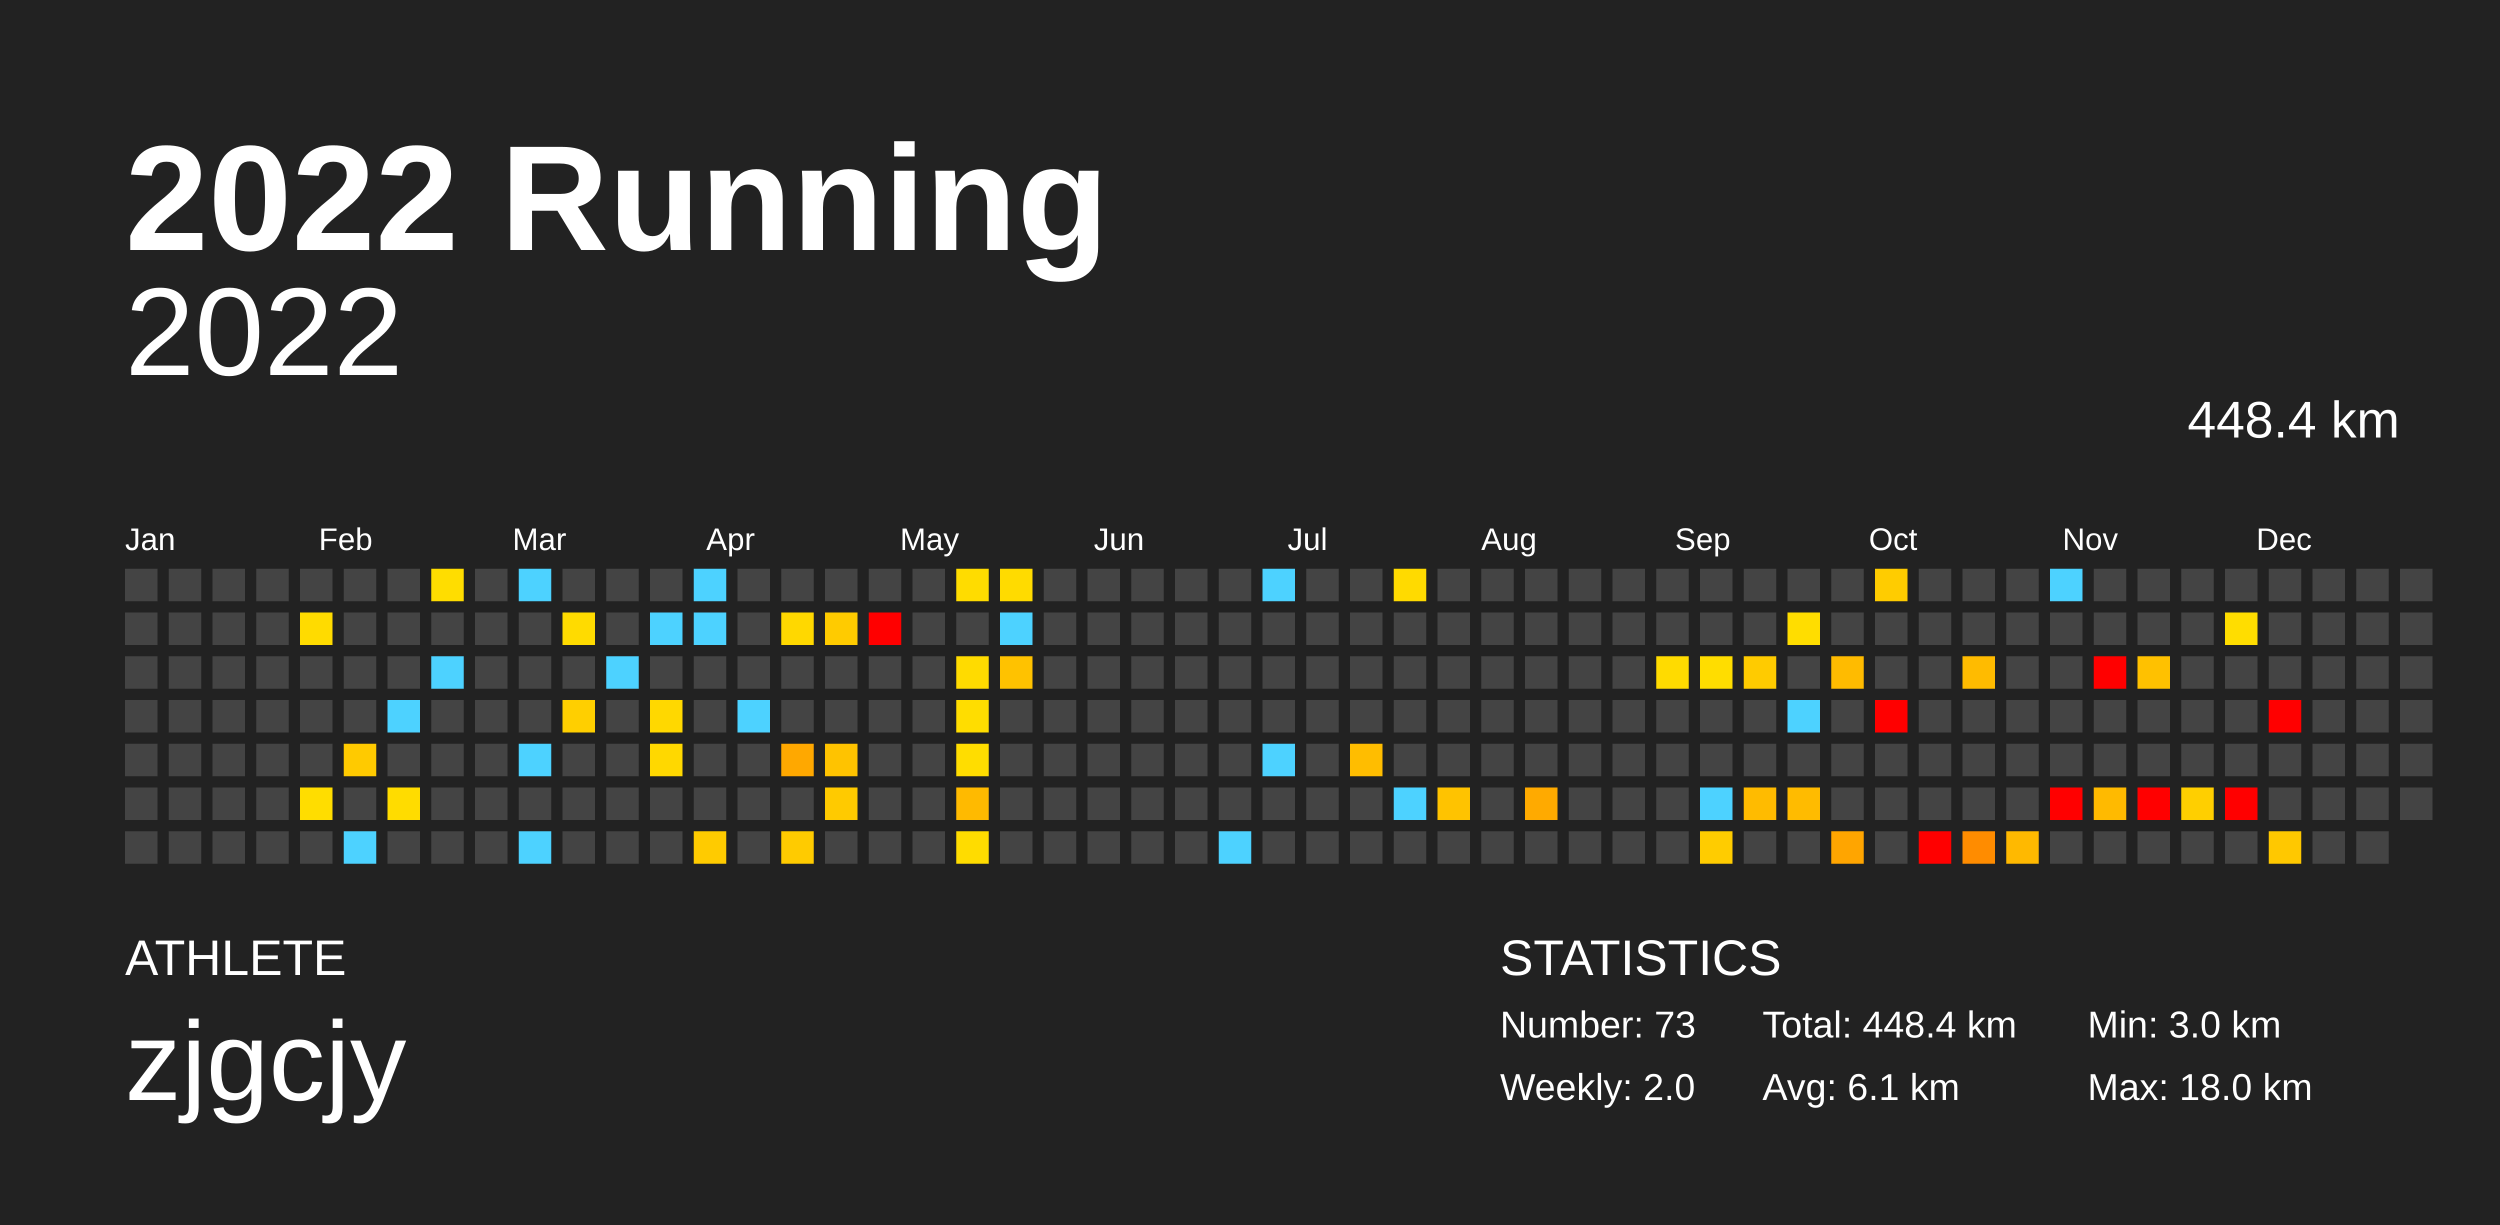
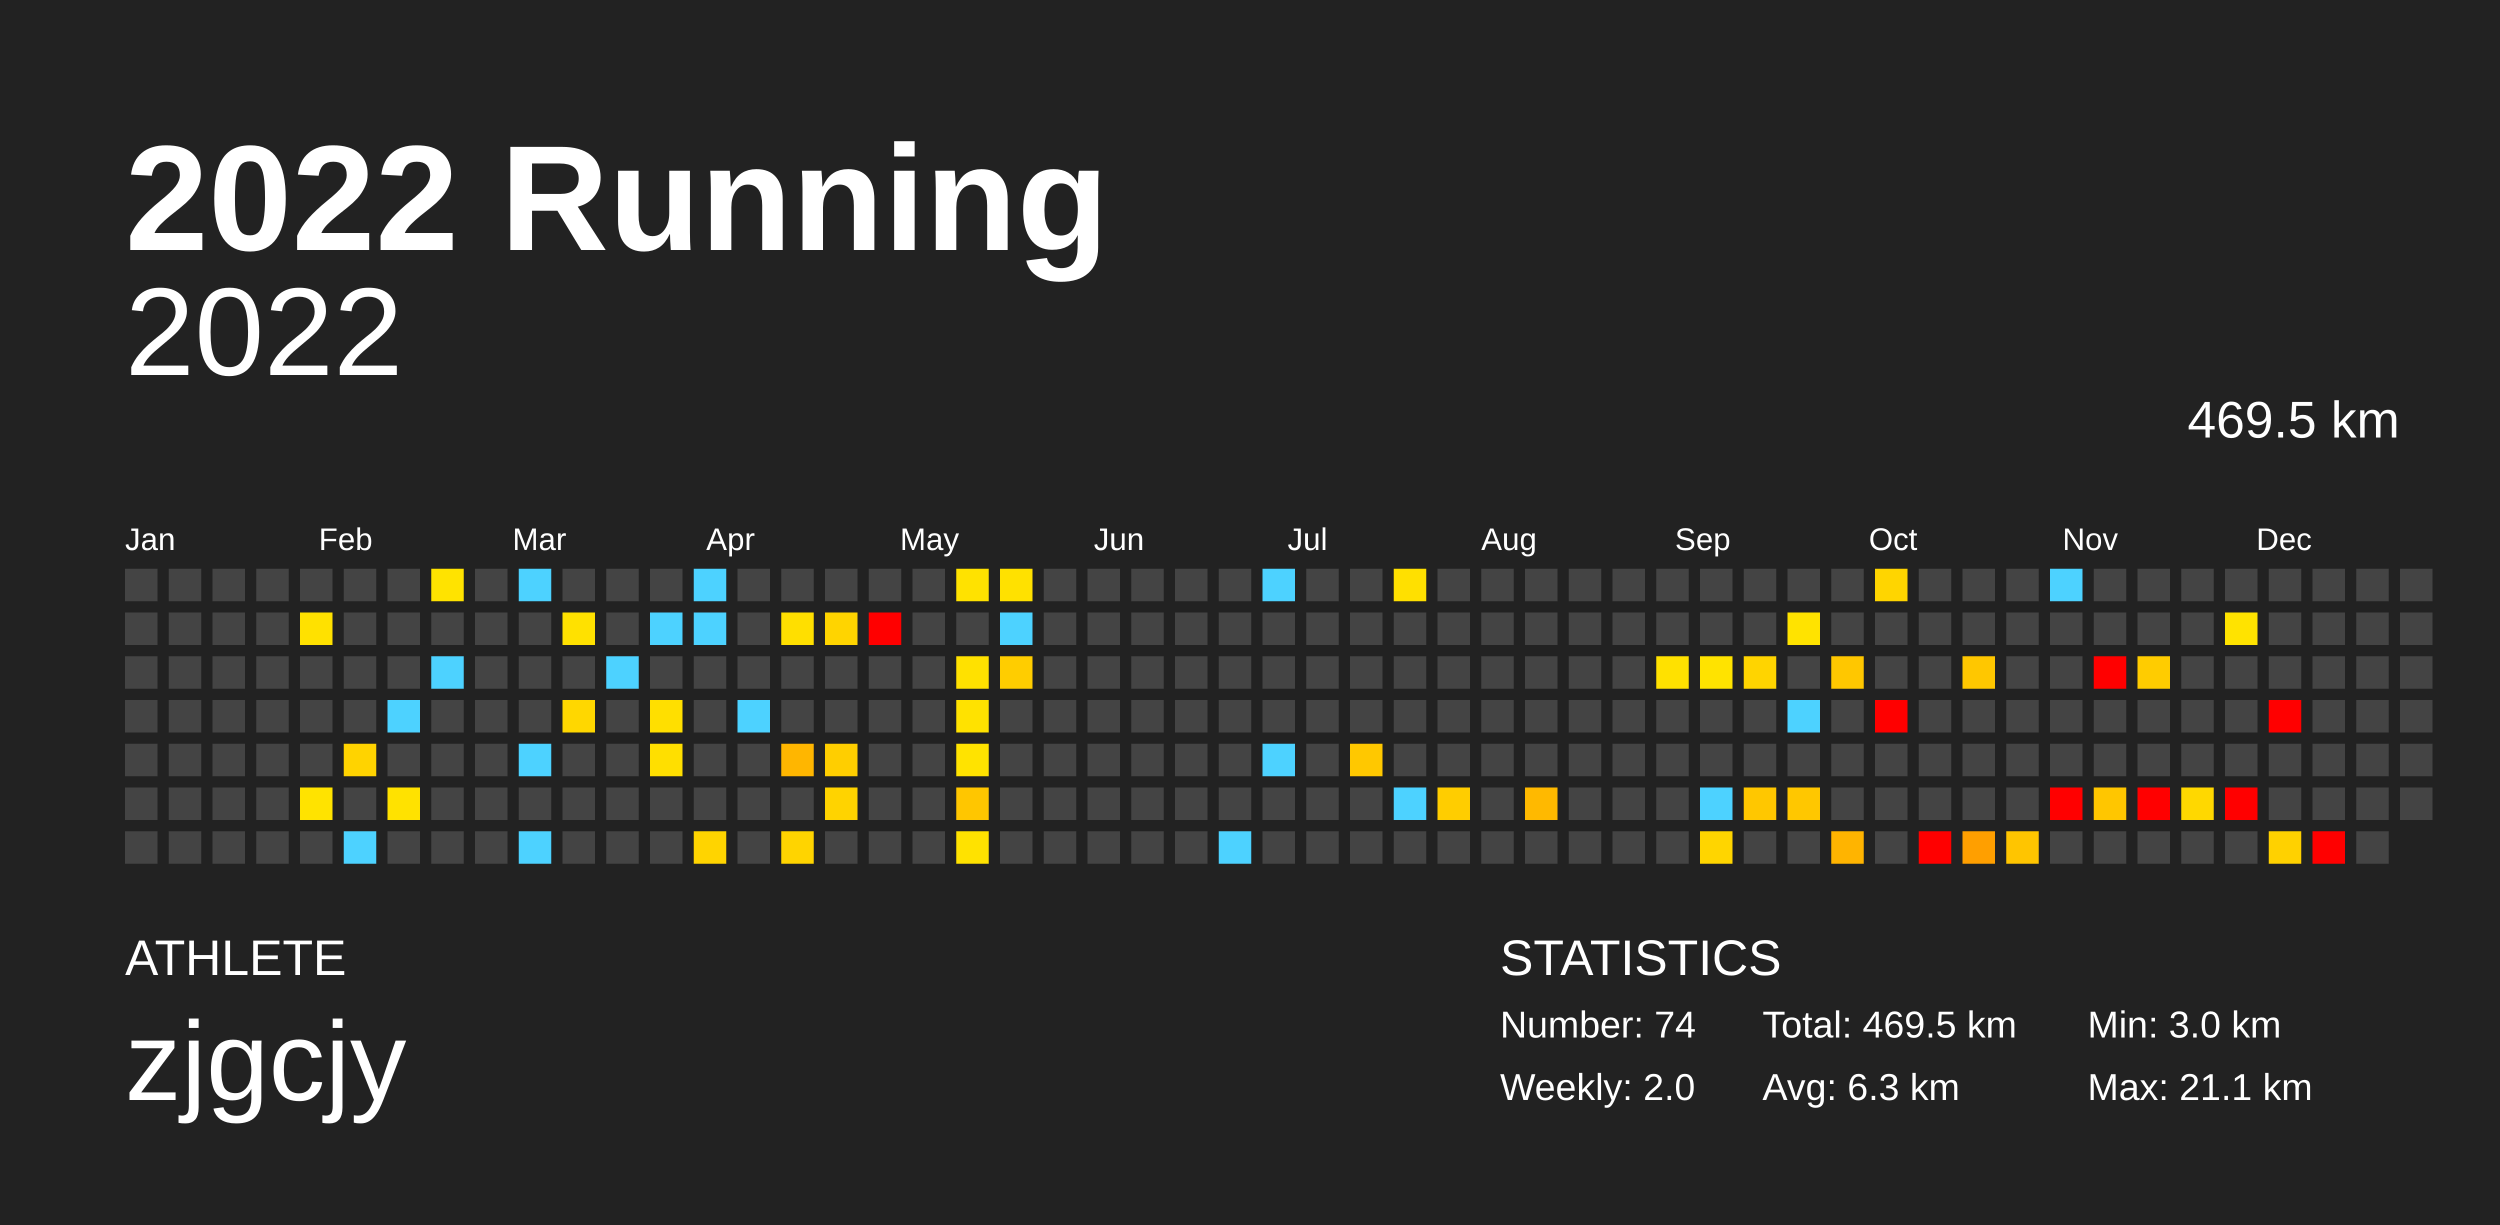
<svg xmlns="http://www.w3.org/2000/svg" baseProfile="full" height="98mm" version="1.1" viewBox="0,0,200,98" width="200mm">
  <defs />
  <rect fill="#222222" height="98" width="200" x="0" y="0" />
  <text fill="#FFFFFF" style="font-size:12px; font-family:Arial; font-weight:bold;" x="10" y="20">2022 Running</text>
  <text fill="#FFFFFF" style="font-size:4px; font-family:Arial" x="10" y="78">ATHLETE</text>
  <text fill="#FFFFFF" style="font-size:9px; font-family:Arial" x="10" y="88">zjgcjy</text>
  <text fill="#FFFFFF" style="font-size:4px; font-family:Arial" x="120" y="78">STATISTICS</text>
-   <text fill="#FFFFFF" style="font-size:3px; font-family:Arial" x="120" y="83">Number: 73</text>
+   <text fill="#FFFFFF" style="font-size:3px; font-family:Arial" x="120" y="83">Number: 74</text>
  <text fill="#FFFFFF" style="font-size:3px; font-family:Arial" x="120" y="88">Weekly: 2.0</text>
-   <text fill="#FFFFFF" style="font-size:3px; font-family:Arial" x="141" y="83">Total: 448.4 km</text>
-   <text fill="#FFFFFF" style="font-size:3px; font-family:Arial" x="141" y="88">Avg: 6.1 km</text>
+   <text fill="#FFFFFF" style="font-size:3px; font-family:Arial" x="141" y="83">Total: 469.5 km</text>
+   <text fill="#FFFFFF" style="font-size:3px; font-family:Arial" x="141" y="88">Avg: 6.3 km</text>
  <text fill="#FFFFFF" style="font-size:3px; font-family:Arial" x="167" y="83">Min: 3.0 km</text>
-   <text fill="#FFFFFF" style="font-size:3px; font-family:Arial" x="167" y="88">Max: 18.0 km</text>
+   <text fill="#FFFFFF" style="font-size:3px; font-family:Arial" x="167" y="88">Max: 21.1 km</text>
  <text alignment-baseline="hanging" fill="#FFFFFF" style="font-size:10.0px; font-family:Arial;" x="10" y="30">2022</text>
-   <text alignment-baseline="hanging" fill="#FFFFFF" style="font-size:4.125px; font-family:Arial;" x="175" y="35">448.4 km</text>
+   <text alignment-baseline="hanging" fill="#FFFFFF" style="font-size:4.125px; font-family:Arial;" x="175" y="35">469.5 km</text>
  <text fill="#FFFFFF" style="font-size:2.5px; font-family:Arial" x="10.0" y="44">Jan</text>
  <text fill="#FFFFFF" style="font-size:2.5px; font-family:Arial" x="25.5" y="44">Feb</text>
  <text fill="#FFFFFF" style="font-size:2.5px; font-family:Arial" x="41.0" y="44">Mar</text>
  <text fill="#FFFFFF" style="font-size:2.5px; font-family:Arial" x="56.5" y="44">Apr</text>
  <text fill="#FFFFFF" style="font-size:2.5px; font-family:Arial" x="72.0" y="44">May</text>
  <text fill="#FFFFFF" style="font-size:2.5px; font-family:Arial" x="87.5" y="44">Jun</text>
  <text fill="#FFFFFF" style="font-size:2.5px; font-family:Arial" x="103.0" y="44">Jul</text>
  <text fill="#FFFFFF" style="font-size:2.5px; font-family:Arial" x="118.5" y="44">Aug</text>
  <text fill="#FFFFFF" style="font-size:2.5px; font-family:Arial" x="134.0" y="44">Sep</text>
  <text fill="#FFFFFF" style="font-size:2.5px; font-family:Arial" x="149.5" y="44">Oct</text>
  <text fill="#FFFFFF" style="font-size:2.5px; font-family:Arial" x="165.0" y="44">Nov</text>
  <text fill="#FFFFFF" style="font-size:2.5px; font-family:Arial" x="180.5" y="44">Dec</text>
  <rect fill="#444444" height="2.6" width="2.6" x="10.0" y="45.5" />
  <rect fill="#444444" height="2.6" width="2.6" x="10.0" y="49.0" />
  <rect fill="#444444" height="2.6" width="2.6" x="10.0" y="52.5" />
  <rect fill="#444444" height="2.6" width="2.6" x="10.0" y="56.0" />
  <rect fill="#444444" height="2.6" width="2.6" x="10.0" y="59.5" />
  <rect fill="#444444" height="2.6" width="2.6" x="10.0" y="63.0" />
  <rect fill="#444444" height="2.6" width="2.6" x="10.0" y="66.5" />
  <rect fill="#444444" height="2.6" width="2.6" x="13.5" y="45.5" />
  <rect fill="#444444" height="2.6" width="2.6" x="13.5" y="49.0" />
  <rect fill="#444444" height="2.6" width="2.6" x="13.5" y="52.5" />
  <rect fill="#444444" height="2.6" width="2.6" x="13.5" y="56.0" />
  <rect fill="#444444" height="2.6" width="2.6" x="13.5" y="59.5" />
  <rect fill="#444444" height="2.6" width="2.6" x="13.5" y="63.0" />
  <rect fill="#444444" height="2.6" width="2.6" x="13.5" y="66.5" />
  <rect fill="#444444" height="2.6" width="2.6" x="17.0" y="45.5" />
  <rect fill="#444444" height="2.6" width="2.6" x="17.0" y="49.0" />
  <rect fill="#444444" height="2.6" width="2.6" x="17.0" y="52.5" />
  <rect fill="#444444" height="2.6" width="2.6" x="17.0" y="56.0" />
  <rect fill="#444444" height="2.6" width="2.6" x="17.0" y="59.5" />
  <rect fill="#444444" height="2.6" width="2.6" x="17.0" y="63.0" />
  <rect fill="#444444" height="2.6" width="2.6" x="17.0" y="66.5" />
  <rect fill="#444444" height="2.6" width="2.6" x="20.5" y="45.5" />
  <rect fill="#444444" height="2.6" width="2.6" x="20.5" y="49.0" />
  <rect fill="#444444" height="2.6" width="2.6" x="20.5" y="52.5" />
  <rect fill="#444444" height="2.6" width="2.6" x="20.5" y="56.0" />
  <rect fill="#444444" height="2.6" width="2.6" x="20.5" y="59.5" />
  <rect fill="#444444" height="2.6" width="2.6" x="20.5" y="63.0" />
  <rect fill="#444444" height="2.6" width="2.6" x="20.5" y="66.5" />
  <rect fill="#444444" height="2.6" width="2.6" x="24.0" y="45.5" />
-   <rect fill="#ffdb00" height="2.6" width="2.6" x="24.0" y="49.0" />
+   <rect fill="#ffe100" height="2.6" width="2.6" x="24.0" y="49.0" />
  <rect fill="#444444" height="2.6" width="2.6" x="24.0" y="52.5" />
  <rect fill="#444444" height="2.6" width="2.6" x="24.0" y="56.0" />
  <rect fill="#444444" height="2.6" width="2.6" x="24.0" y="59.5" />
-   <rect fill="#ffdd00" height="2.6" width="2.6" x="24.0" y="63.0" />
+   <rect fill="#ffe300" height="2.6" width="2.6" x="24.0" y="63.0" />
  <rect fill="#444444" height="2.6" width="2.6" x="24.0" y="66.5" />
  <rect fill="#444444" height="2.6" width="2.6" x="27.5" y="45.5" />
  <rect fill="#444444" height="2.6" width="2.6" x="27.5" y="49.0" />
  <rect fill="#444444" height="2.6" width="2.6" x="27.5" y="52.5" />
  <rect fill="#444444" height="2.6" width="2.6" x="27.5" y="56.0" />
-   <rect fill="#ffca00" height="2.6" width="2.6" x="27.5" y="59.5" />
+   <rect fill="#ffd300" height="2.6" width="2.6" x="27.5" y="59.5" />
  <rect fill="#444444" height="2.6" width="2.6" x="27.5" y="63.0" />
  <rect fill="#4dd2ff" height="2.6" width="2.6" x="27.5" y="66.5" />
  <rect fill="#444444" height="2.6" width="2.6" x="31.0" y="45.5" />
  <rect fill="#444444" height="2.6" width="2.6" x="31.0" y="49.0" />
  <rect fill="#444444" height="2.6" width="2.6" x="31.0" y="52.5" />
  <rect fill="#4dd2ff" height="2.6" width="2.6" x="31.0" y="56.0" />
  <rect fill="#444444" height="2.6" width="2.6" x="31.0" y="59.5" />
-   <rect fill="#ffdc00" height="2.6" width="2.6" x="31.0" y="63.0" />
+   <rect fill="#ffe200" height="2.6" width="2.6" x="31.0" y="63.0" />
  <rect fill="#444444" height="2.6" width="2.6" x="31.0" y="66.5" />
-   <rect fill="#ffdd00" height="2.6" width="2.6" x="34.5" y="45.5" />
+   <rect fill="#ffe300" height="2.6" width="2.6" x="34.5" y="45.5" />
  <rect fill="#444444" height="2.6" width="2.6" x="34.5" y="49.0" />
  <rect fill="#4dd2ff" height="2.6" width="2.6" x="34.5" y="52.5" />
  <rect fill="#444444" height="2.6" width="2.6" x="34.5" y="56.0" />
  <rect fill="#444444" height="2.6" width="2.6" x="34.5" y="59.5" />
  <rect fill="#444444" height="2.6" width="2.6" x="34.5" y="63.0" />
  <rect fill="#444444" height="2.6" width="2.6" x="34.5" y="66.5" />
  <rect fill="#444444" height="2.6" width="2.6" x="38.0" y="45.5" />
  <rect fill="#444444" height="2.6" width="2.6" x="38.0" y="49.0" />
  <rect fill="#444444" height="2.6" width="2.6" x="38.0" y="52.5" />
  <rect fill="#444444" height="2.6" width="2.6" x="38.0" y="56.0" />
  <rect fill="#444444" height="2.6" width="2.6" x="38.0" y="59.5" />
  <rect fill="#444444" height="2.6" width="2.6" x="38.0" y="63.0" />
  <rect fill="#444444" height="2.6" width="2.6" x="38.0" y="66.5" />
  <rect fill="#4dd2ff" height="2.6" width="2.6" x="41.5" y="45.5" />
  <rect fill="#444444" height="2.6" width="2.6" x="41.5" y="49.0" />
  <rect fill="#444444" height="2.6" width="2.6" x="41.5" y="52.5" />
  <rect fill="#444444" height="2.6" width="2.6" x="41.5" y="56.0" />
  <rect fill="#4dd2ff" height="2.6" width="2.6" x="41.5" y="59.5" />
  <rect fill="#444444" height="2.6" width="2.6" x="41.5" y="63.0" />
  <rect fill="#4dd2ff" height="2.6" width="2.6" x="41.5" y="66.5" />
  <rect fill="#444444" height="2.6" width="2.6" x="45.0" y="45.5" />
-   <rect fill="#ffdb00" height="2.6" width="2.6" x="45.0" y="49.0" />
+   <rect fill="#ffe100" height="2.6" width="2.6" x="45.0" y="49.0" />
  <rect fill="#444444" height="2.6" width="2.6" x="45.0" y="52.5" />
-   <rect fill="#ffcf00" height="2.6" width="2.6" x="45.0" y="56.0" />
+   <rect fill="#ffd700" height="2.6" width="2.6" x="45.0" y="56.0" />
  <rect fill="#444444" height="2.6" width="2.6" x="45.0" y="59.5" />
  <rect fill="#444444" height="2.6" width="2.6" x="45.0" y="63.0" />
  <rect fill="#444444" height="2.6" width="2.6" x="45.0" y="66.5" />
  <rect fill="#444444" height="2.6" width="2.6" x="48.5" y="45.5" />
  <rect fill="#444444" height="2.6" width="2.6" x="48.5" y="49.0" />
  <rect fill="#4dd2ff" height="2.6" width="2.6" x="48.5" y="52.5" />
  <rect fill="#444444" height="2.6" width="2.6" x="48.5" y="56.0" />
  <rect fill="#444444" height="2.6" width="2.6" x="48.5" y="59.5" />
  <rect fill="#444444" height="2.6" width="2.6" x="48.5" y="63.0" />
  <rect fill="#444444" height="2.6" width="2.6" x="48.5" y="66.5" />
  <rect fill="#444444" height="2.6" width="2.6" x="52.0" y="45.5" />
  <rect fill="#4dd2ff" height="2.6" width="2.6" x="52.0" y="49.0" />
  <rect fill="#444444" height="2.6" width="2.6" x="52.0" y="52.5" />
-   <rect fill="#ffd800" height="2.6" width="2.6" x="52.0" y="56.0" />
-   <rect fill="#ffd800" height="2.6" width="2.6" x="52.0" y="59.5" />
+   <rect fill="#ffdf00" height="2.6" width="2.6" x="52.0" y="56.0" />
+   <rect fill="#ffdf00" height="2.6" width="2.6" x="52.0" y="59.5" />
  <rect fill="#444444" height="2.6" width="2.6" x="52.0" y="63.0" />
  <rect fill="#444444" height="2.6" width="2.6" x="52.0" y="66.5" />
  <rect fill="#4dd2ff" height="2.6" width="2.6" x="55.5" y="45.5" />
  <rect fill="#4dd2ff" height="2.6" width="2.6" x="55.5" y="49.0" />
  <rect fill="#444444" height="2.6" width="2.6" x="55.5" y="52.5" />
  <rect fill="#444444" height="2.6" width="2.6" x="55.5" y="56.0" />
  <rect fill="#444444" height="2.6" width="2.6" x="55.5" y="59.5" />
  <rect fill="#444444" height="2.6" width="2.6" x="55.5" y="63.0" />
-   <rect fill="#ffcb00" height="2.6" width="2.6" x="55.5" y="66.5" />
+   <rect fill="#ffd400" height="2.6" width="2.6" x="55.5" y="66.5" />
  <rect fill="#444444" height="2.6" width="2.6" x="59.0" y="45.5" />
  <rect fill="#444444" height="2.6" width="2.6" x="59.0" y="49.0" />
  <rect fill="#444444" height="2.6" width="2.6" x="59.0" y="52.5" />
  <rect fill="#4dd2ff" height="2.6" width="2.6" x="59.0" y="56.0" />
  <rect fill="#444444" height="2.6" width="2.6" x="59.0" y="59.5" />
  <rect fill="#444444" height="2.6" width="2.6" x="59.0" y="63.0" />
  <rect fill="#444444" height="2.6" width="2.6" x="59.0" y="66.5" />
  <rect fill="#444444" height="2.6" width="2.6" x="62.5" y="45.5" />
-   <rect fill="#ffd800" height="2.6" width="2.6" x="62.5" y="49.0" />
+   <rect fill="#ffdf00" height="2.6" width="2.6" x="62.5" y="49.0" />
  <rect fill="#444444" height="2.6" width="2.6" x="62.5" y="52.5" />
  <rect fill="#444444" height="2.6" width="2.6" x="62.5" y="56.0" />
-   <rect fill="#ffa800" height="2.6" width="2.6" x="62.5" y="59.5" />
+   <rect fill="#ffb600" height="2.6" width="2.6" x="62.5" y="59.5" />
  <rect fill="#444444" height="2.6" width="2.6" x="62.5" y="63.0" />
-   <rect fill="#ffcb00" height="2.6" width="2.6" x="62.5" y="66.5" />
+   <rect fill="#ffd400" height="2.6" width="2.6" x="62.5" y="66.5" />
  <rect fill="#444444" height="2.6" width="2.6" x="66.0" y="45.5" />
-   <rect fill="#ffcb00" height="2.6" width="2.6" x="66.0" y="49.0" />
+   <rect fill="#ffd400" height="2.6" width="2.6" x="66.0" y="49.0" />
  <rect fill="#444444" height="2.6" width="2.6" x="66.0" y="52.5" />
  <rect fill="#444444" height="2.6" width="2.6" x="66.0" y="56.0" />
-   <rect fill="#ffc300" height="2.6" width="2.6" x="66.0" y="59.5" />
-   <rect fill="#ffca00" height="2.6" width="2.6" x="66.0" y="63.0" />
+   <rect fill="#ffce00" height="2.6" width="2.6" x="66.0" y="59.5" />
+   <rect fill="#ffd300" height="2.6" width="2.6" x="66.0" y="63.0" />
  <rect fill="#444444" height="2.6" width="2.6" x="66.0" y="66.5" />
  <rect fill="#444444" height="2.6" width="2.6" x="69.5" y="45.5" />
  <rect fill="red" height="2.6" width="2.6" x="69.5" y="49.0" />
  <rect fill="#444444" height="2.6" width="2.6" x="69.5" y="52.5" />
  <rect fill="#444444" height="2.6" width="2.6" x="69.5" y="56.0" />
  <rect fill="#444444" height="2.6" width="2.6" x="69.5" y="59.5" />
  <rect fill="#444444" height="2.6" width="2.6" x="69.5" y="63.0" />
  <rect fill="#444444" height="2.6" width="2.6" x="69.5" y="66.5" />
  <rect fill="#444444" height="2.6" width="2.6" x="73.0" y="45.5" />
  <rect fill="#444444" height="2.6" width="2.6" x="73.0" y="49.0" />
  <rect fill="#444444" height="2.6" width="2.6" x="73.0" y="52.5" />
  <rect fill="#444444" height="2.6" width="2.6" x="73.0" y="56.0" />
  <rect fill="#444444" height="2.6" width="2.6" x="73.0" y="59.5" />
  <rect fill="#444444" height="2.6" width="2.6" x="73.0" y="63.0" />
  <rect fill="#444444" height="2.6" width="2.6" x="73.0" y="66.5" />
-   <rect fill="#ffdc00" height="2.6" width="2.6" x="76.5" y="45.5" />
+   <rect fill="#ffe200" height="2.6" width="2.6" x="76.5" y="45.5" />
  <rect fill="#444444" height="2.6" width="2.6" x="76.5" y="49.0" />
-   <rect fill="#ffdb00" height="2.6" width="2.6" x="76.5" y="52.5" />
-   <rect fill="#ffdd00" height="2.6" width="2.6" x="76.5" y="56.0" />
-   <rect fill="#ffdd00" height="2.6" width="2.6" x="76.5" y="59.5" />
-   <rect fill="#ffba00" height="2.6" width="2.6" x="76.5" y="63.0" />
-   <rect fill="#ffdc00" height="2.6" width="2.6" x="76.5" y="66.5" />
-   <rect fill="#ffdb00" height="2.6" width="2.6" x="80.0" y="45.5" />
+   <rect fill="#ffe100" height="2.6" width="2.6" x="76.5" y="52.5" />
+   <rect fill="#ffe200" height="2.6" width="2.6" x="76.5" y="56.0" />
+   <rect fill="#ffe300" height="2.6" width="2.6" x="76.5" y="59.5" />
+   <rect fill="#ffc600" height="2.6" width="2.6" x="76.5" y="63.0" />
+   <rect fill="#ffe200" height="2.6" width="2.6" x="76.5" y="66.5" />
+   <rect fill="#ffe100" height="2.6" width="2.6" x="80.0" y="45.5" />
  <rect fill="#4dd2ff" height="2.6" width="2.6" x="80.0" y="49.0" />
-   <rect fill="#ffc200" height="2.6" width="2.6" x="80.0" y="52.5" />
+   <rect fill="#ffcd00" height="2.6" width="2.6" x="80.0" y="52.5" />
  <rect fill="#444444" height="2.6" width="2.6" x="80.0" y="56.0" />
  <rect fill="#444444" height="2.6" width="2.6" x="80.0" y="59.5" />
  <rect fill="#444444" height="2.6" width="2.6" x="80.0" y="63.0" />
  <rect fill="#444444" height="2.6" width="2.6" x="80.0" y="66.5" />
  <rect fill="#444444" height="2.6" width="2.6" x="83.5" y="45.5" />
  <rect fill="#444444" height="2.6" width="2.6" x="83.5" y="49.0" />
  <rect fill="#444444" height="2.6" width="2.6" x="83.5" y="52.5" />
  <rect fill="#444444" height="2.6" width="2.6" x="83.5" y="56.0" />
  <rect fill="#444444" height="2.6" width="2.6" x="83.5" y="59.5" />
  <rect fill="#444444" height="2.6" width="2.6" x="83.5" y="63.0" />
  <rect fill="#444444" height="2.6" width="2.6" x="83.5" y="66.5" />
  <rect fill="#444444" height="2.6" width="2.6" x="87.0" y="45.5" />
  <rect fill="#444444" height="2.6" width="2.6" x="87.0" y="49.0" />
  <rect fill="#444444" height="2.6" width="2.6" x="87.0" y="52.5" />
  <rect fill="#444444" height="2.6" width="2.6" x="87.0" y="56.0" />
  <rect fill="#444444" height="2.6" width="2.6" x="87.0" y="59.5" />
  <rect fill="#444444" height="2.6" width="2.6" x="87.0" y="63.0" />
  <rect fill="#444444" height="2.6" width="2.6" x="87.0" y="66.5" />
  <rect fill="#444444" height="2.6" width="2.6" x="90.5" y="45.5" />
  <rect fill="#444444" height="2.6" width="2.6" x="90.5" y="49.0" />
  <rect fill="#444444" height="2.6" width="2.6" x="90.5" y="52.5" />
  <rect fill="#444444" height="2.6" width="2.6" x="90.5" y="56.0" />
  <rect fill="#444444" height="2.6" width="2.6" x="90.5" y="59.5" />
  <rect fill="#444444" height="2.6" width="2.6" x="90.5" y="63.0" />
  <rect fill="#444444" height="2.6" width="2.6" x="90.5" y="66.5" />
  <rect fill="#444444" height="2.6" width="2.6" x="94.0" y="45.5" />
  <rect fill="#444444" height="2.6" width="2.6" x="94.0" y="49.0" />
  <rect fill="#444444" height="2.6" width="2.6" x="94.0" y="52.5" />
  <rect fill="#444444" height="2.6" width="2.6" x="94.0" y="56.0" />
  <rect fill="#444444" height="2.6" width="2.6" x="94.0" y="59.5" />
  <rect fill="#444444" height="2.6" width="2.6" x="94.0" y="63.0" />
  <rect fill="#444444" height="2.6" width="2.6" x="94.0" y="66.5" />
  <rect fill="#444444" height="2.6" width="2.6" x="97.5" y="45.5" />
  <rect fill="#444444" height="2.6" width="2.6" x="97.5" y="49.0" />
  <rect fill="#444444" height="2.6" width="2.6" x="97.5" y="52.5" />
  <rect fill="#444444" height="2.6" width="2.6" x="97.5" y="56.0" />
  <rect fill="#444444" height="2.6" width="2.6" x="97.5" y="59.5" />
  <rect fill="#444444" height="2.6" width="2.6" x="97.5" y="63.0" />
  <rect fill="#4dd2ff" height="2.6" width="2.6" x="97.5" y="66.5" />
  <rect fill="#4dd2ff" height="2.6" width="2.6" x="101.0" y="45.5" />
  <rect fill="#444444" height="2.6" width="2.6" x="101.0" y="49.0" />
  <rect fill="#444444" height="2.6" width="2.6" x="101.0" y="52.5" />
  <rect fill="#444444" height="2.6" width="2.6" x="101.0" y="56.0" />
  <rect fill="#4dd2ff" height="2.6" width="2.6" x="101.0" y="59.5" />
  <rect fill="#444444" height="2.6" width="2.6" x="101.0" y="63.0" />
  <rect fill="#444444" height="2.6" width="2.6" x="101.0" y="66.5" />
  <rect fill="#444444" height="2.6" width="2.6" x="104.5" y="45.5" />
  <rect fill="#444444" height="2.6" width="2.6" x="104.5" y="49.0" />
  <rect fill="#444444" height="2.6" width="2.6" x="104.5" y="52.5" />
  <rect fill="#444444" height="2.6" width="2.6" x="104.5" y="56.0" />
  <rect fill="#444444" height="2.6" width="2.6" x="104.5" y="59.5" />
  <rect fill="#444444" height="2.6" width="2.6" x="104.5" y="63.0" />
  <rect fill="#444444" height="2.6" width="2.6" x="104.5" y="66.5" />
  <rect fill="#444444" height="2.6" width="2.6" x="108.0" y="45.5" />
  <rect fill="#444444" height="2.6" width="2.6" x="108.0" y="49.0" />
  <rect fill="#444444" height="2.6" width="2.6" x="108.0" y="52.5" />
  <rect fill="#444444" height="2.6" width="2.6" x="108.0" y="56.0" />
-   <rect fill="#ffbd00" height="2.6" width="2.6" x="108.0" y="59.5" />
+   <rect fill="#ffc800" height="2.6" width="2.6" x="108.0" y="59.5" />
  <rect fill="#444444" height="2.6" width="2.6" x="108.0" y="63.0" />
  <rect fill="#444444" height="2.6" width="2.6" x="108.0" y="66.5" />
-   <rect fill="#ffda00" height="2.6" width="2.6" x="111.5" y="45.5" />
+   <rect fill="#ffe000" height="2.6" width="2.6" x="111.5" y="45.5" />
  <rect fill="#444444" height="2.6" width="2.6" x="111.5" y="49.0" />
  <rect fill="#444444" height="2.6" width="2.6" x="111.5" y="52.5" />
  <rect fill="#444444" height="2.6" width="2.6" x="111.5" y="56.0" />
  <rect fill="#444444" height="2.6" width="2.6" x="111.5" y="59.5" />
  <rect fill="#4dd2ff" height="2.6" width="2.6" x="111.5" y="63.0" />
  <rect fill="#444444" height="2.6" width="2.6" x="111.5" y="66.5" />
  <rect fill="#444444" height="2.6" width="2.6" x="115.0" y="45.5" />
  <rect fill="#444444" height="2.6" width="2.6" x="115.0" y="49.0" />
  <rect fill="#444444" height="2.6" width="2.6" x="115.0" y="52.5" />
  <rect fill="#444444" height="2.6" width="2.6" x="115.0" y="56.0" />
  <rect fill="#444444" height="2.6" width="2.6" x="115.0" y="59.5" />
-   <rect fill="#ffc300" height="2.6" width="2.6" x="115.0" y="63.0" />
+   <rect fill="#ffcd00" height="2.6" width="2.6" x="115.0" y="63.0" />
  <rect fill="#444444" height="2.6" width="2.6" x="115.0" y="66.5" />
  <rect fill="#444444" height="2.6" width="2.6" x="118.5" y="45.5" />
  <rect fill="#444444" height="2.6" width="2.6" x="118.5" y="49.0" />
  <rect fill="#444444" height="2.6" width="2.6" x="118.5" y="52.5" />
  <rect fill="#444444" height="2.6" width="2.6" x="118.5" y="56.0" />
  <rect fill="#444444" height="2.6" width="2.6" x="118.5" y="59.5" />
  <rect fill="#444444" height="2.6" width="2.6" x="118.5" y="63.0" />
  <rect fill="#444444" height="2.6" width="2.6" x="118.5" y="66.5" />
  <rect fill="#444444" height="2.6" width="2.6" x="122.0" y="45.5" />
  <rect fill="#444444" height="2.6" width="2.6" x="122.0" y="49.0" />
  <rect fill="#444444" height="2.6" width="2.6" x="122.0" y="52.5" />
  <rect fill="#444444" height="2.6" width="2.6" x="122.0" y="56.0" />
  <rect fill="#444444" height="2.6" width="2.6" x="122.0" y="59.5" />
-   <rect fill="#ffaa00" height="2.6" width="2.6" x="122.0" y="63.0" />
+   <rect fill="#ffb900" height="2.6" width="2.6" x="122.0" y="63.0" />
  <rect fill="#444444" height="2.6" width="2.6" x="122.0" y="66.5" />
  <rect fill="#444444" height="2.6" width="2.6" x="125.5" y="45.5" />
  <rect fill="#444444" height="2.6" width="2.6" x="125.5" y="49.0" />
  <rect fill="#444444" height="2.6" width="2.6" x="125.5" y="52.5" />
  <rect fill="#444444" height="2.6" width="2.6" x="125.5" y="56.0" />
  <rect fill="#444444" height="2.6" width="2.6" x="125.5" y="59.5" />
  <rect fill="#444444" height="2.6" width="2.6" x="125.5" y="63.0" />
  <rect fill="#444444" height="2.6" width="2.6" x="125.5" y="66.5" />
  <rect fill="#444444" height="2.6" width="2.6" x="129.0" y="45.5" />
  <rect fill="#444444" height="2.6" width="2.6" x="129.0" y="49.0" />
  <rect fill="#444444" height="2.6" width="2.6" x="129.0" y="52.5" />
  <rect fill="#444444" height="2.6" width="2.6" x="129.0" y="56.0" />
  <rect fill="#444444" height="2.6" width="2.6" x="129.0" y="59.5" />
  <rect fill="#444444" height="2.6" width="2.6" x="129.0" y="63.0" />
  <rect fill="#444444" height="2.6" width="2.6" x="129.0" y="66.5" />
  <rect fill="#444444" height="2.6" width="2.6" x="132.5" y="45.5" />
  <rect fill="#444444" height="2.6" width="2.6" x="132.5" y="49.0" />
-   <rect fill="#ffdb00" height="2.6" width="2.6" x="132.5" y="52.5" />
+   <rect fill="#ffe100" height="2.6" width="2.6" x="132.5" y="52.5" />
  <rect fill="#444444" height="2.6" width="2.6" x="132.5" y="56.0" />
  <rect fill="#444444" height="2.6" width="2.6" x="132.5" y="59.5" />
  <rect fill="#444444" height="2.6" width="2.6" x="132.5" y="63.0" />
  <rect fill="#444444" height="2.6" width="2.6" x="132.5" y="66.5" />
  <rect fill="#444444" height="2.6" width="2.6" x="136.0" y="45.5" />
  <rect fill="#444444" height="2.6" width="2.6" x="136.0" y="49.0" />
-   <rect fill="#ffdd00" height="2.6" width="2.6" x="136.0" y="52.5" />
+   <rect fill="#ffe300" height="2.6" width="2.6" x="136.0" y="52.5" />
  <rect fill="#444444" height="2.6" width="2.6" x="136.0" y="56.0" />
  <rect fill="#444444" height="2.6" width="2.6" x="136.0" y="59.5" />
  <rect fill="#4dd2ff" height="2.6" width="2.6" x="136.0" y="63.0" />
-   <rect fill="#ffcc00" height="2.6" width="2.6" x="136.0" y="66.5" />
+   <rect fill="#ffd500" height="2.6" width="2.6" x="136.0" y="66.5" />
  <rect fill="#444444" height="2.6" width="2.6" x="139.5" y="45.5" />
  <rect fill="#444444" height="2.6" width="2.6" x="139.5" y="49.0" />
-   <rect fill="#ffcb00" height="2.6" width="2.6" x="139.5" y="52.5" />
+   <rect fill="#ffd400" height="2.6" width="2.6" x="139.5" y="52.5" />
  <rect fill="#444444" height="2.6" width="2.6" x="139.5" y="56.0" />
  <rect fill="#444444" height="2.6" width="2.6" x="139.5" y="59.5" />
-   <rect fill="#ffbb00" height="2.6" width="2.6" x="139.5" y="63.0" />
+   <rect fill="#ffc700" height="2.6" width="2.6" x="139.5" y="63.0" />
  <rect fill="#444444" height="2.6" width="2.6" x="139.5" y="66.5" />
  <rect fill="#444444" height="2.6" width="2.6" x="143.0" y="45.5" />
-   <rect fill="#ffdd00" height="2.6" width="2.6" x="143.0" y="49.0" />
+   <rect fill="#ffe300" height="2.6" width="2.6" x="143.0" y="49.0" />
  <rect fill="#444444" height="2.6" width="2.6" x="143.0" y="52.5" />
  <rect fill="#4dd2ff" height="2.6" width="2.6" x="143.0" y="56.0" />
  <rect fill="#444444" height="2.6" width="2.6" x="143.0" y="59.5" />
-   <rect fill="#ffbb00" height="2.6" width="2.6" x="143.0" y="63.0" />
+   <rect fill="#ffc700" height="2.6" width="2.6" x="143.0" y="63.0" />
  <rect fill="#444444" height="2.6" width="2.6" x="143.0" y="66.5" />
  <rect fill="#444444" height="2.6" width="2.6" x="146.5" y="45.5" />
  <rect fill="#444444" height="2.6" width="2.6" x="146.5" y="49.0" />
-   <rect fill="#ffbb00" height="2.6" width="2.6" x="146.5" y="52.5" />
+   <rect fill="#ffc700" height="2.6" width="2.6" x="146.5" y="52.5" />
  <rect fill="#444444" height="2.6" width="2.6" x="146.5" y="56.0" />
  <rect fill="#444444" height="2.6" width="2.6" x="146.5" y="59.5" />
  <rect fill="#444444" height="2.6" width="2.6" x="146.5" y="63.0" />
-   <rect fill="#ffa500" height="2.6" width="2.6" x="146.5" y="66.5" />
-   <rect fill="#ffcc00" height="2.6" width="2.6" x="150.0" y="45.5" />
+   <rect fill="#ffb400" height="2.6" width="2.6" x="146.5" y="66.5" />
+   <rect fill="#ffd500" height="2.6" width="2.6" x="150.0" y="45.5" />
  <rect fill="#444444" height="2.6" width="2.6" x="150.0" y="49.0" />
  <rect fill="#444444" height="2.6" width="2.6" x="150.0" y="52.5" />
  <rect fill="red" height="2.6" width="2.6" x="150.0" y="56.0" />
  <rect fill="#444444" height="2.6" width="2.6" x="150.0" y="59.5" />
  <rect fill="#444444" height="2.6" width="2.6" x="150.0" y="63.0" />
  <rect fill="#444444" height="2.6" width="2.6" x="150.0" y="66.5" />
  <rect fill="#444444" height="2.6" width="2.6" x="153.5" y="45.5" />
  <rect fill="#444444" height="2.6" width="2.6" x="153.5" y="49.0" />
  <rect fill="#444444" height="2.6" width="2.6" x="153.5" y="52.5" />
  <rect fill="#444444" height="2.6" width="2.6" x="153.5" y="56.0" />
  <rect fill="#444444" height="2.6" width="2.6" x="153.5" y="59.5" />
  <rect fill="#444444" height="2.6" width="2.6" x="153.5" y="63.0" />
  <rect fill="red" height="2.6" width="2.6" x="153.5" y="66.5" />
  <rect fill="#444444" height="2.6" width="2.6" x="157.0" y="45.5" />
  <rect fill="#444444" height="2.6" width="2.6" x="157.0" y="49.0" />
-   <rect fill="#ffbb00" height="2.6" width="2.6" x="157.0" y="52.5" />
+   <rect fill="#ffc700" height="2.6" width="2.6" x="157.0" y="52.5" />
  <rect fill="#444444" height="2.6" width="2.6" x="157.0" y="56.0" />
  <rect fill="#444444" height="2.6" width="2.6" x="157.0" y="59.5" />
  <rect fill="#444444" height="2.6" width="2.6" x="157.0" y="63.0" />
-   <rect fill="#ff8c00" height="2.6" width="2.6" x="157.0" y="66.5" />
+   <rect fill="#ff9f00" height="2.6" width="2.6" x="157.0" y="66.5" />
  <rect fill="#444444" height="2.6" width="2.6" x="160.5" y="45.5" />
  <rect fill="#444444" height="2.6" width="2.6" x="160.5" y="49.0" />
  <rect fill="#444444" height="2.6" width="2.6" x="160.5" y="52.5" />
  <rect fill="#444444" height="2.6" width="2.6" x="160.5" y="56.0" />
  <rect fill="#444444" height="2.6" width="2.6" x="160.5" y="59.5" />
  <rect fill="#444444" height="2.6" width="2.6" x="160.5" y="63.0" />
-   <rect fill="#ffb900" height="2.6" width="2.6" x="160.5" y="66.5" />
+   <rect fill="#ffc500" height="2.6" width="2.6" x="160.5" y="66.5" />
  <rect fill="#4dd2ff" height="2.6" width="2.6" x="164.0" y="45.5" />
  <rect fill="#444444" height="2.6" width="2.6" x="164.0" y="49.0" />
  <rect fill="#444444" height="2.6" width="2.6" x="164.0" y="52.5" />
  <rect fill="#444444" height="2.6" width="2.6" x="164.0" y="56.0" />
  <rect fill="#444444" height="2.6" width="2.6" x="164.0" y="59.5" />
  <rect fill="red" height="2.6" width="2.6" x="164.0" y="63.0" />
  <rect fill="#444444" height="2.6" width="2.6" x="164.0" y="66.5" />
  <rect fill="#444444" height="2.6" width="2.6" x="167.5" y="45.5" />
  <rect fill="#444444" height="2.6" width="2.6" x="167.5" y="49.0" />
  <rect fill="red" height="2.6" width="2.6" x="167.5" y="52.5" />
  <rect fill="#444444" height="2.6" width="2.6" x="167.5" y="56.0" />
  <rect fill="#444444" height="2.6" width="2.6" x="167.5" y="59.5" />
-   <rect fill="#ffba00" height="2.6" width="2.6" x="167.5" y="63.0" />
+   <rect fill="#ffc600" height="2.6" width="2.6" x="167.5" y="63.0" />
  <rect fill="#444444" height="2.6" width="2.6" x="167.5" y="66.5" />
  <rect fill="#444444" height="2.6" width="2.6" x="171.0" y="45.5" />
  <rect fill="#444444" height="2.6" width="2.6" x="171.0" y="49.0" />
-   <rect fill="#ffc100" height="2.6" width="2.6" x="171.0" y="52.5" />
+   <rect fill="#ffcc00" height="2.6" width="2.6" x="171.0" y="52.5" />
  <rect fill="#444444" height="2.6" width="2.6" x="171.0" y="56.0" />
  <rect fill="#444444" height="2.6" width="2.6" x="171.0" y="59.5" />
  <rect fill="red" height="2.6" width="2.6" x="171.0" y="63.0" />
  <rect fill="#444444" height="2.6" width="2.6" x="171.0" y="66.5" />
  <rect fill="#444444" height="2.6" width="2.6" x="174.5" y="45.5" />
  <rect fill="#444444" height="2.6" width="2.6" x="174.5" y="49.0" />
  <rect fill="#444444" height="2.6" width="2.6" x="174.5" y="52.5" />
  <rect fill="#444444" height="2.6" width="2.6" x="174.5" y="56.0" />
  <rect fill="#444444" height="2.6" width="2.6" x="174.5" y="59.5" />
-   <rect fill="#ffcf00" height="2.6" width="2.6" x="174.5" y="63.0" />
+   <rect fill="#ffd800" height="2.6" width="2.6" x="174.5" y="63.0" />
  <rect fill="#444444" height="2.6" width="2.6" x="174.5" y="66.5" />
  <rect fill="#444444" height="2.6" width="2.6" x="178.0" y="45.5" />
-   <rect fill="#ffdd00" height="2.6" width="2.6" x="178.0" y="49.0" />
+   <rect fill="#ffe300" height="2.6" width="2.6" x="178.0" y="49.0" />
  <rect fill="#444444" height="2.6" width="2.6" x="178.0" y="52.5" />
  <rect fill="#444444" height="2.6" width="2.6" x="178.0" y="56.0" />
  <rect fill="#444444" height="2.6" width="2.6" x="178.0" y="59.5" />
  <rect fill="red" height="2.6" width="2.6" x="178.0" y="63.0" />
  <rect fill="#444444" height="2.6" width="2.6" x="178.0" y="66.5" />
  <rect fill="#444444" height="2.6" width="2.6" x="181.5" y="45.5" />
  <rect fill="#444444" height="2.6" width="2.6" x="181.5" y="49.0" />
  <rect fill="#444444" height="2.6" width="2.6" x="181.5" y="52.5" />
  <rect fill="red" height="2.6" width="2.6" x="181.5" y="56.0" />
  <rect fill="#444444" height="2.6" width="2.6" x="181.5" y="59.5" />
  <rect fill="#444444" height="2.6" width="2.6" x="181.5" y="63.0" />
-   <rect fill="#ffc800" height="2.6" width="2.6" x="181.5" y="66.5" />
+   <rect fill="#ffd100" height="2.6" width="2.6" x="181.5" y="66.5" />
  <rect fill="#444444" height="2.6" width="2.6" x="185.0" y="45.5" />
  <rect fill="#444444" height="2.6" width="2.6" x="185.0" y="49.0" />
  <rect fill="#444444" height="2.6" width="2.6" x="185.0" y="52.5" />
  <rect fill="#444444" height="2.6" width="2.6" x="185.0" y="56.0" />
  <rect fill="#444444" height="2.6" width="2.6" x="185.0" y="59.5" />
  <rect fill="#444444" height="2.6" width="2.6" x="185.0" y="63.0" />
-   <rect fill="#444444" height="2.6" width="2.6" x="185.0" y="66.5" />
+   <rect fill="red" height="2.6" width="2.6" x="185.0" y="66.5" />
  <rect fill="#444444" height="2.6" width="2.6" x="188.5" y="45.5" />
  <rect fill="#444444" height="2.6" width="2.6" x="188.5" y="49.0" />
  <rect fill="#444444" height="2.6" width="2.6" x="188.5" y="52.5" />
  <rect fill="#444444" height="2.6" width="2.6" x="188.5" y="56.0" />
  <rect fill="#444444" height="2.6" width="2.6" x="188.5" y="59.5" />
  <rect fill="#444444" height="2.6" width="2.6" x="188.5" y="63.0" />
  <rect fill="#444444" height="2.6" width="2.6" x="188.5" y="66.5" />
  <rect fill="#444444" height="2.6" width="2.6" x="192.0" y="45.5" />
  <rect fill="#444444" height="2.6" width="2.6" x="192.0" y="49.0" />
  <rect fill="#444444" height="2.6" width="2.6" x="192.0" y="52.5" />
  <rect fill="#444444" height="2.6" width="2.6" x="192.0" y="56.0" />
  <rect fill="#444444" height="2.6" width="2.6" x="192.0" y="59.5" />
  <rect fill="#444444" height="2.6" width="2.6" x="192.0" y="63.0" />
</svg>
